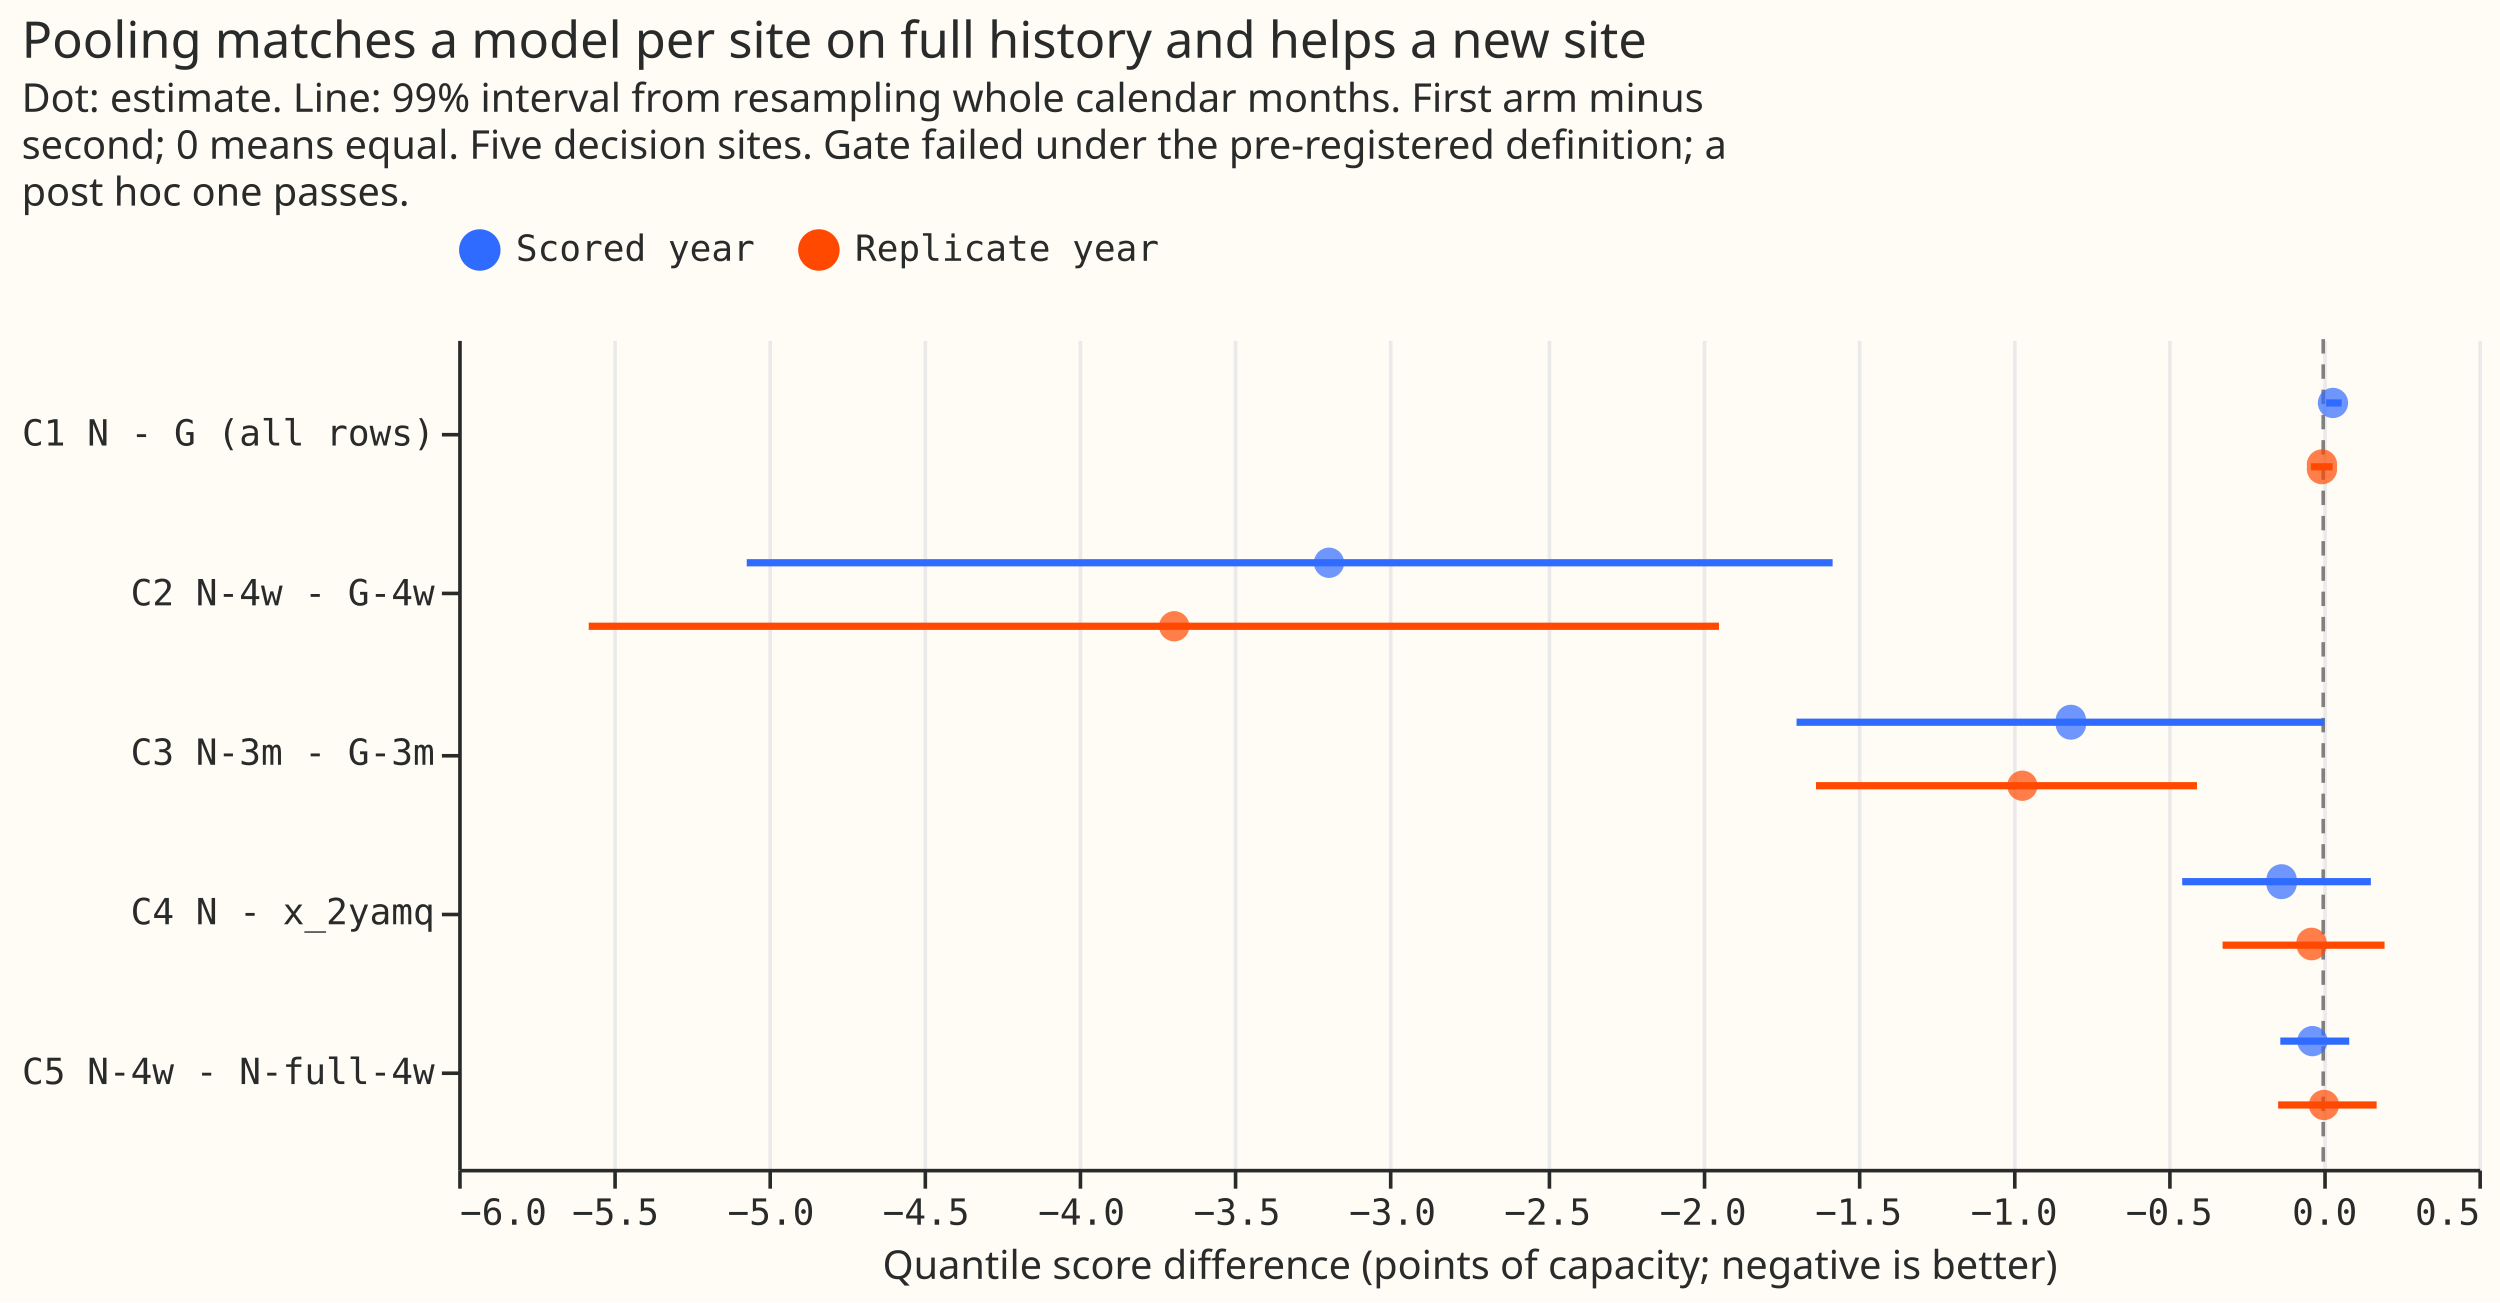
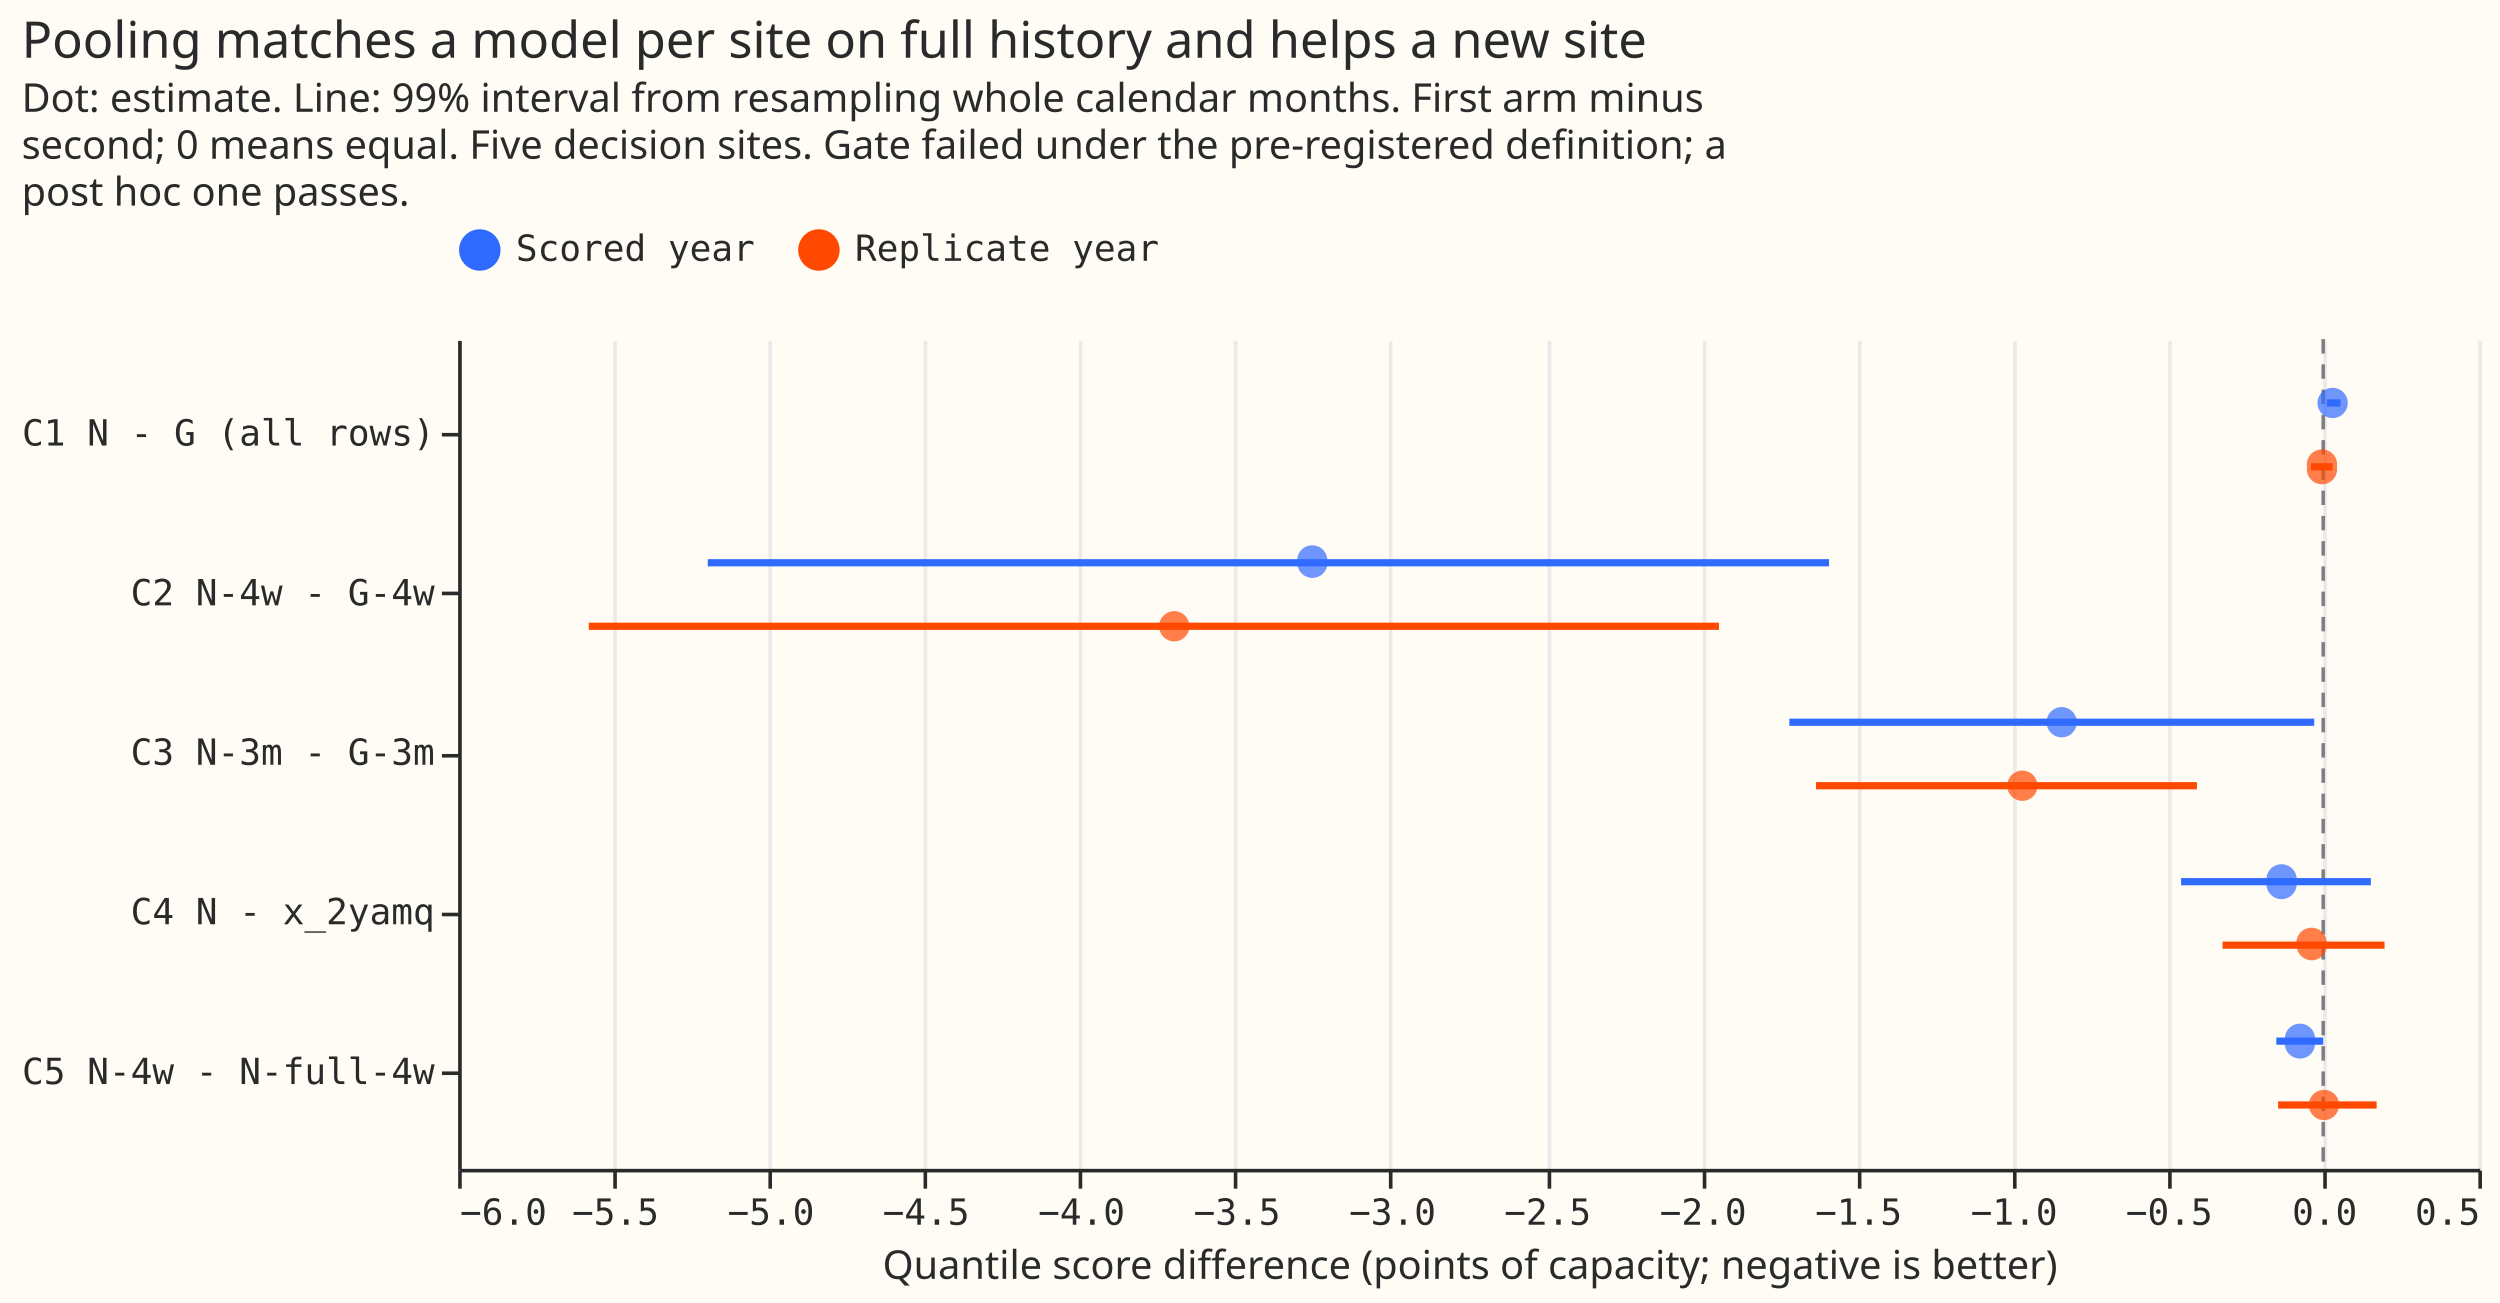
<svg xmlns="http://www.w3.org/2000/svg" width="693" height="361" class="marks" viewBox="0 0 693 361">
  <path fill="#fffbf5" d="M0 0h693v361H0z" />
  <g fill="none" stroke-miterlimit="10" aria-roledescription="group mark container" class="mark-group role-frame root">
    <path fill="#fffbf5" d="M127.5 94.5h560v230h-560Z" aria-hidden="true" class="background" />
    <g aria-hidden="true" class="mark-group role-axis">
      <path stroke="#eaeaea" d="M127.5 324.5v-230m43 230v-230m43 230v-230m43 230v-230m43 230v-230m43 230v-230m43 230v-230m44 230v-230m43 230v-230m43 230v-230m43 230v-230m43 230v-230m43 230v-230m43 230v-230" class="mark-rule role-axis-grid" pointer-events="none" />
    </g>
    <g aria-label="X-axis titled 'Quantile score difference (points of capacity; negative is better)' for a linear scale with values from −6 to 1" aria-roledescription="axis" class="mark-group role-axis" pointer-events="none">
      <path stroke="#292b2b" d="M127.5 324.5v5m43-5v5m43-5v5m43-5v5m43-5v5m43-5v5m43-5v5m44-5v5m43-5v5m43-5v5m43-5v5m43-5v5m43-5v5m43-5v5" class="mark-rule role-axis-tick" />
      <g fill="#292b2b" class="mark-text role-axis-label" font-family="Matter Semi Mono, Roboto Mono, monospace" font-size="10">
        <text transform="translate(127.5 339.5)">−6.0</text>
        <text text-anchor="middle" transform="translate(170.6 339.5)">−5.5</text>
        <text text-anchor="middle" transform="translate(213.7 339.5)">−5.0</text>
        <text text-anchor="middle" transform="translate(256.7 339.5)">−4.5</text>
        <text text-anchor="middle" transform="translate(299.8 339.5)">−4.0</text>
        <text text-anchor="middle" transform="translate(342.9 339.5)">−3.5</text>
        <text text-anchor="middle" transform="translate(386 339.5)">−3.0</text>
        <text text-anchor="middle" transform="translate(429 339.5)">−2.5</text>
        <text text-anchor="middle" transform="translate(472.1 339.5)">−2.0</text>
        <text text-anchor="middle" transform="translate(515.2 339.5)">−1.5</text>
        <text text-anchor="middle" transform="translate(558.3 339.5)">−1.0</text>
        <text text-anchor="middle" transform="translate(601.3 339.5)">−0.5</text>
        <text text-anchor="middle" transform="translate(644.4 339.5)">0.0</text>
        <text text-anchor="end" transform="translate(687.5 339.5)">0.5</text>
      </g>
      <path stroke="#292b2b" d="M127.5 324.5h560" class="mark-rule role-axis-domain" />
      <text fill="#292b2b" class="mark-text role-axis-title" font-family="Matter XH, DM Sans, sans-serif" font-size="11" text-anchor="middle" transform="translate(407.5 354.5)">Quantile score difference (points of capacity; negative is better)</text>
    </g>
    <g aria-label="Y-axis for a discrete scale with 5 values: C1 N - G (all rows), C2 N-4w - G-4w, C3 N-3m - G-3m, C4 N - x_2yamq, C5 N-4w - N-full-4w" aria-roledescription="axis" class="mark-group role-axis" pointer-events="none">
      <path stroke="#292b2b" d="M127.5 120.5h-5m5 44h-5m5 45h-5m5 44h-5m5 44h-5" class="mark-rule role-axis-tick" />
      <g fill="#292b2b" class="mark-text role-axis-label" font-family="Matter Semi Mono, Roboto Mono, monospace" font-size="10" text-anchor="end">
        <text transform="translate(120.5 123.5)">C1 N - G (all rows)</text>
        <text transform="translate(120.5 167.8)">C2 N-4w - G-4w</text>
        <text transform="translate(120.5 212)">C3 N-3m - G-3m</text>
        <text transform="translate(120.5 256.2)">C4 N - x_2yamq</text>
        <text transform="translate(120.5 300.5)">C5 N-4w - N-full-4w</text>
      </g>
      <path stroke="#292b2b" d="M127.5 94.5v230" class="mark-rule role-axis-domain" />
    </g>
    <g aria-roledescription="rule mark container" class="mark-rule role-mark layer_0_marks">
      <path stroke="gray" stroke-dasharray="4,3" d="M644 94v230" aria-label="x: 0" aria-roledescription="rule mark" />
    </g>
    <g stroke-width="2" aria-roledescription="rule mark container" class="mark-rule role-mark layer_1_marks">
-       <path stroke="#306bff" d="M644.8 111.7h4.3" aria-label="Quantile score difference (points of capacity; negative is better): 0.01; contrast: C1 N - G (all rows); high: 0.06; year: Scored year" aria-roledescription="rule mark" />
+       <path stroke="#306bff" d="M645 111.7h3.8" aria-label="Quantile score difference (points of capacity; negative is better): 0.012; contrast: C1 N - G (all rows); high: 0.056; year: Scored year" aria-roledescription="rule mark" />
      <path stroke="#ff4901" d="M640.6 129.4h6" aria-label="Quantile score difference (points of capacity; negative is better): −0.038; contrast: C1 N - G (all rows); high: 0.03; year: Replicate year" aria-roledescription="rule mark" />
-       <path stroke="#306bff" d="M207 156h301" aria-label="Quantile score difference (points of capacity; negative is better): −5.071; contrast: C2 N-4w - G-4w; high: −1.577; year: Scored year" aria-roledescription="rule mark" />
+       <path stroke="#306bff" d="M196.2 156H507" aria-label="Quantile score difference (points of capacity; negative is better): −5.197; contrast: C2 N-4w - G-4w; high: −1.588; year: Scored year" aria-roledescription="rule mark" />
      <path stroke="#ff4901" d="M163.2 173.6h313.3" aria-label="Quantile score difference (points of capacity; negative is better): −5.58; contrast: C2 N-4w - G-4w; high: −1.943; year: Replicate year" aria-roledescription="rule mark" />
-       <path stroke="#306bff" d="M498 200.2h146.3" aria-label="Quantile score difference (points of capacity; negative is better): −1.694; contrast: C3 N-3m - G-3m; high: 0.004; year: Scored year" aria-roledescription="rule mark" />
+       <path stroke="#306bff" d="M496 200.2h145.5" aria-label="Quantile score difference (points of capacity; negative is better): −1.716; contrast: C3 N-3m - G-3m; high: −0.028; year: Scored year" aria-roledescription="rule mark" />
      <path stroke="#ff4901" d="M503.4 217.8H609" aria-label="Quantile score difference (points of capacity; negative is better): −1.631; contrast: C3 N-3m - G-3m; high: −0.407; year: Replicate year" aria-roledescription="rule mark" />
-       <path stroke="#306bff" d="M604.9 244.4h52.3" aria-label="Quantile score difference (points of capacity; negative is better): −0.453; contrast: C4 N - x_2yamq; high: 0.154; year: Scored year" aria-roledescription="rule mark" />
+       <path stroke="#306bff" d="M604.6 244.4h52.6" aria-label="Quantile score difference (points of capacity; negative is better): −0.456; contrast: C4 N - x_2yamq; high: 0.155; year: Scored year" aria-roledescription="rule mark" />
      <path stroke="#ff4901" d="M616.1 262H661" aria-label="Quantile score difference (points of capacity; negative is better): −0.323; contrast: C4 N - x_2yamq; high: 0.198; year: Replicate year" aria-roledescription="rule mark" />
-       <path stroke="#306bff" d="M632.1 288.6h19.1" aria-label="Quantile score difference (points of capacity; negative is better): −0.137; contrast: C5 N-4w - N-full-4w; high: 0.085; year: Scored year" aria-roledescription="rule mark" />
+       <path stroke="#306bff" d="M631 288.6h13" aria-label="Quantile score difference (points of capacity; negative is better): −0.149; contrast: C5 N-4w - N-full-4w; high: 0.001; year: Scored year" aria-roledescription="rule mark" />
      <path stroke="#ff4901" d="M631.5 306.3h27.3" aria-label="Quantile score difference (points of capacity; negative is better): −0.144; contrast: C5 N-4w - N-full-4w; high: 0.173; year: Replicate year" aria-roledescription="rule mark" />
    </g>
    <g aria-roledescription="symbol mark container" class="mark-symbol role-mark layer_2_marks">
-       <path fill="#306bff" d="M650.9 111.7a4.2 4.2 0 1 1-8.4 0 4.2 4.2 0 1 1 8.4 0" aria-label="estimate: 0.032; contrast: C1 N - G (all rows); year: Scored year; better: 1 of 5" aria-roledescription="point" opacity=".7" />
+       <path fill="#306bff" d="M650.8 111.7a4.2 4.2 0 1 1-8.4 0 4.2 4.2 0 1 1 8.4 0" aria-label="estimate: 0.031; contrast: C1 N - G (all rows); year: Scored year; better: 1 of 5" aria-roledescription="point" opacity=".7" />
      <path fill="#ff4901" d="M647.8 129.4a4.2 4.2 0 1 1-8.3 0 4.2 4.2 0 1 1 8.3 0" aria-label="estimate: −0.003; contrast: C1 N - G (all rows); year: Replicate year; better: 3 of 5" aria-roledescription="point" opacity=".7" />
-       <path fill="#306bff" d="M372.6 156a4.2 4.2 0 1 1-8.4 0 4.2 4.2 0 1 1 8.4 0" aria-label="estimate: −3.198; contrast: C2 N-4w - G-4w; year: Scored year; better: 5 of 5" aria-roledescription="point" opacity=".7" />
+       <path fill="#306bff" d="M368 156a4.2 4.2 0 1 1-8.4 0 4.2 4.2 0 1 1 8.3 0" aria-label="estimate: −3.252; contrast: C2 N-4w - G-4w; year: Scored year; better: 5 of 5" aria-roledescription="point" opacity=".7" />
      <path fill="#ff4901" d="M329.7 173.6a4.2 4.2 0 1 1-8.4 0 4.2 4.2 0 1 1 8.4 0" aria-label="estimate: −3.696; contrast: C2 N-4w - G-4w; year: Replicate year; better: 5 of 5" aria-roledescription="point" opacity=".7" />
-       <path fill="#306bff" d="M578.2 200.2a4.2 4.2 0 1 1-8.3 0 4.2 4.2 0 1 1 8.3 0" aria-label="estimate: −0.811; contrast: C3 N-3m - G-3m; year: Scored year; better: 5 of 5" aria-roledescription="point" opacity=".7" />
+       <path fill="#306bff" d="M575.7 200.2a4.2 4.2 0 1 1-8.4 0 4.2 4.2 0 1 1 8.4 0" aria-label="estimate: −0.841; contrast: C3 N-3m - G-3m; year: Scored year; better: 5 of 5" aria-roledescription="point" opacity=".7" />
      <path fill="#ff4901" d="M564.8 217.8a4.2 4.2 0 1 1-8.4 0 4.2 4.2 0 1 1 8.4 0" aria-label="estimate: −0.967; contrast: C3 N-3m - G-3m; year: Replicate year; better: 5 of 5" aria-roledescription="point" opacity=".7" />
      <path fill="#306bff" d="M636.6 244.4a4.2 4.2 0 1 1-8.3 0 4.2 4.2 0 1 1 8.3 0" aria-label="estimate: −0.133; contrast: C4 N - x_2yamq; year: Scored year; better: 3 of 5" aria-roledescription="point" opacity=".7" />
      <path fill="#ff4901" d="M645 262a4.2 4.2 0 1 1-8.4 0 4.2 4.2 0 1 1 8.3 0" aria-label="estimate: −0.037; contrast: C4 N - x_2yamq; year: Replicate year; better: 3 of 5" aria-roledescription="point" opacity=".7" />
-       <path fill="#306bff" d="M645.2 288.6a4.2 4.2 0 1 1-8.4 0 4.2 4.2 0 1 1 8.4 0" aria-label="estimate: −0.034; contrast: C5 N-4w - N-full-4w; year: Scored year; better: 3 of 5" aria-roledescription="point" opacity=".7" />
+       <path fill="#306bff" d="M641.7 288.6a4.2 4.2 0 1 1-8.3 0 4.2 4.2 0 1 1 8.3 0" aria-label="estimate: −0.074; contrast: C5 N-4w - N-full-4w; year: Scored year; better: 3 of 5" aria-roledescription="point" opacity=".7" />
      <path fill="#ff4901" d="M648.4 306.3a4.2 4.2 0 1 1-8.4 0 4.2 4.2 0 1 1 8.4 0" aria-label="estimate: 0.003; contrast: C5 N-4w - N-full-4w; year: Replicate year; better: 2 of 5" aria-roledescription="point" opacity=".7" />
    </g>
    <g aria-label="Symbol legend for fill color and stroke color with 2 values: Scored year, Replicate year" aria-roledescription="legend" class="mark-group role-legend">
      <path d="M127 63h195v13H127Z" aria-hidden="true" class="background" pointer-events="none" />
      <g class="mark-group role-legend-entry">
        <g aria-roledescription="group mark container" class="mark-group role-scope" pointer-events="none">
          <path d="M127 63.3h82v12.5h-82Z" aria-hidden="true" class="background" />
          <path fill="#306bff" stroke="#306bff" stroke-width="1.5" d="M138 69.3a5 5 0 1 1-10 0 5 5 0 1 1 10 0" class="mark-symbol role-legend-symbol" />
          <text fill="#292b2b" class="mark-text role-legend-label" font-family="Matter Semi Mono, Roboto Mono, monospace" font-size="10" transform="translate(143 72.3)">Scored year</text>
          <path d="M221 63.3h100v12.5H221Z" aria-hidden="true" class="background" />
          <path fill="#ff4901" stroke="#ff4901" stroke-width="1.5" d="M232 69.3a5 5 0 1 1-10 0 5 5 0 1 1 10 0" class="mark-symbol role-legend-symbol" />
          <text fill="#292b2b" class="mark-text role-legend-label" font-family="Matter Semi Mono, Roboto Mono, monospace" font-size="10" transform="translate(237 72.3)">Replicate year</text>
        </g>
      </g>
    </g>
    <g fill="#292b2b" class="mark-group role-title" font-family="Matter XH, DM Sans, sans-serif" pointer-events="none">
      <text aria-label="Title text 'Pooling matches a model per site on full history and helps a new site'" aria-roledescription="title" class="mark-text role-title-text" font-size="14" transform="translate(6 16)">Pooling matches a model per site on full history and helps a new site</text>
      <text aria-label="Subtitle text 'Dot: estimate. Line: 99% interval from resampling whole calendar months. First arm minus second; 0 means equal. Five decision sites. Gate failed under the pre-registered definition; a post hoc one passes.'" aria-roledescription="subtitle" class="mark-text role-title-subtitle" font-size="11" transform="translate(6 31)">
        <tspan>Dot: estimate. Line: 99% interval from resampling whole calendar months. First arm minus</tspan>
        <tspan x="0" dy="13">second; 0 means equal. Five decision sites. Gate failed under the pre-registered definition; a</tspan>
        <tspan x="0" dy="13">post hoc one passes.</tspan>
      </text>
    </g>
  </g>
</svg>
